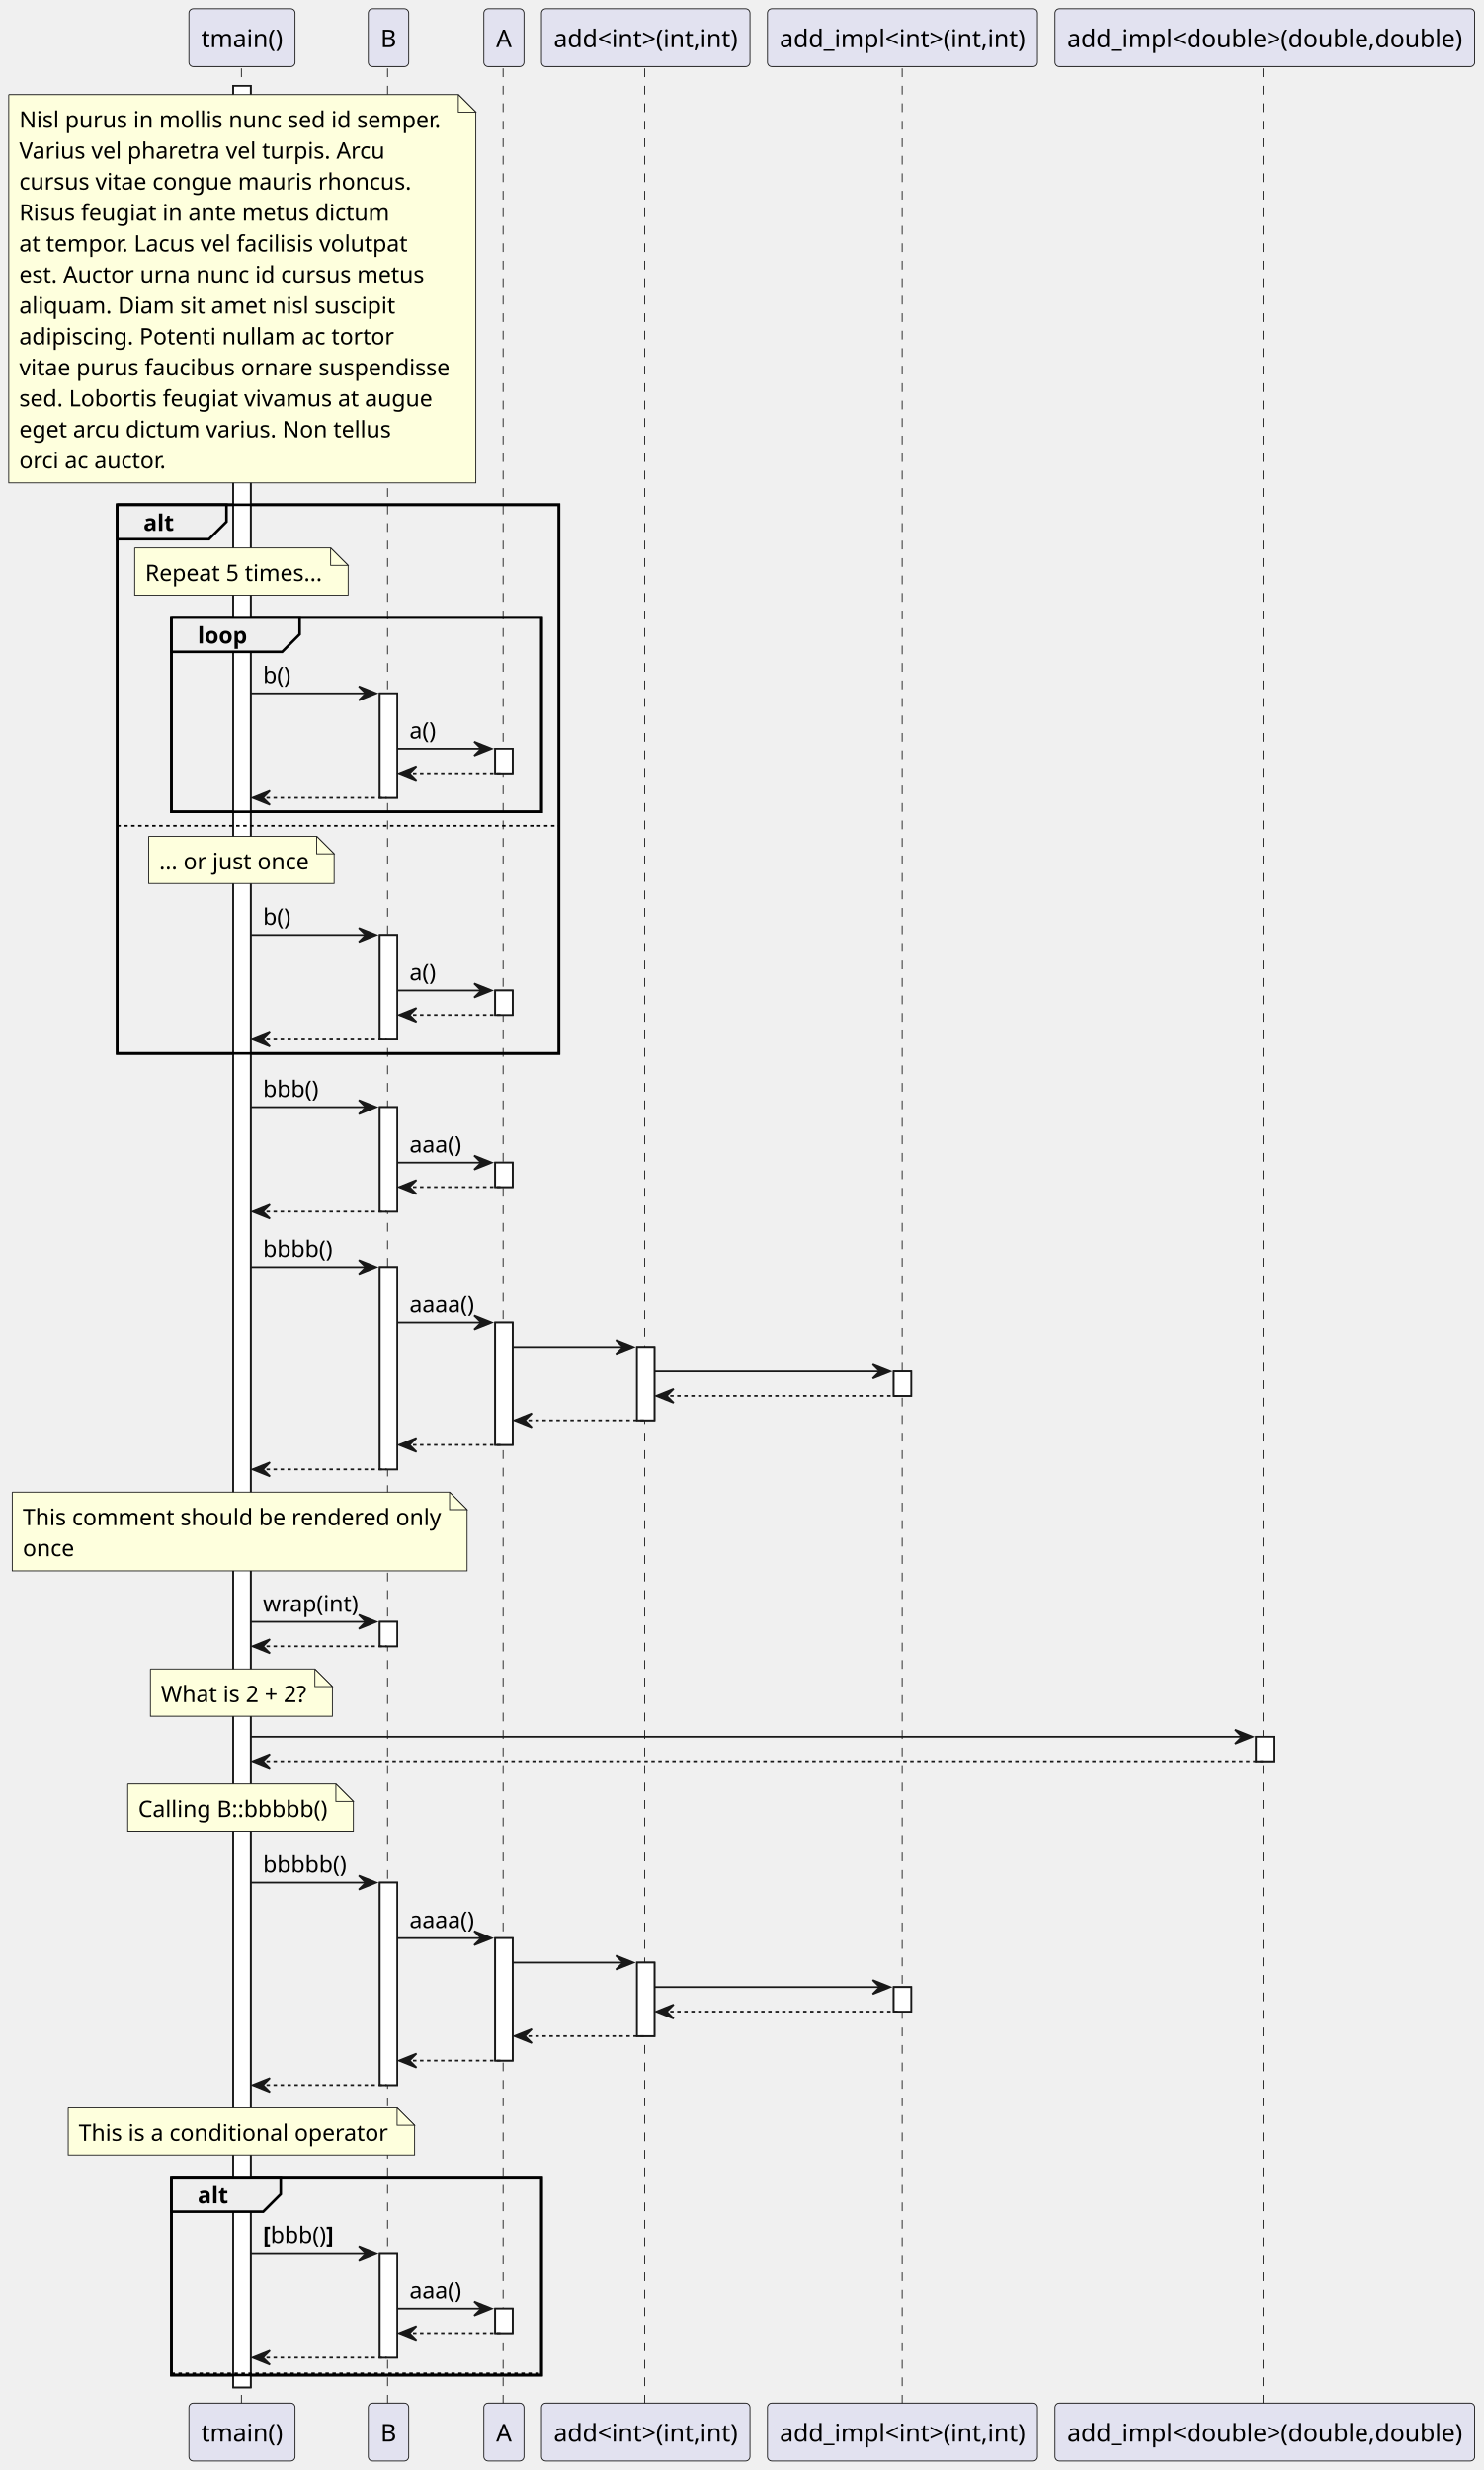
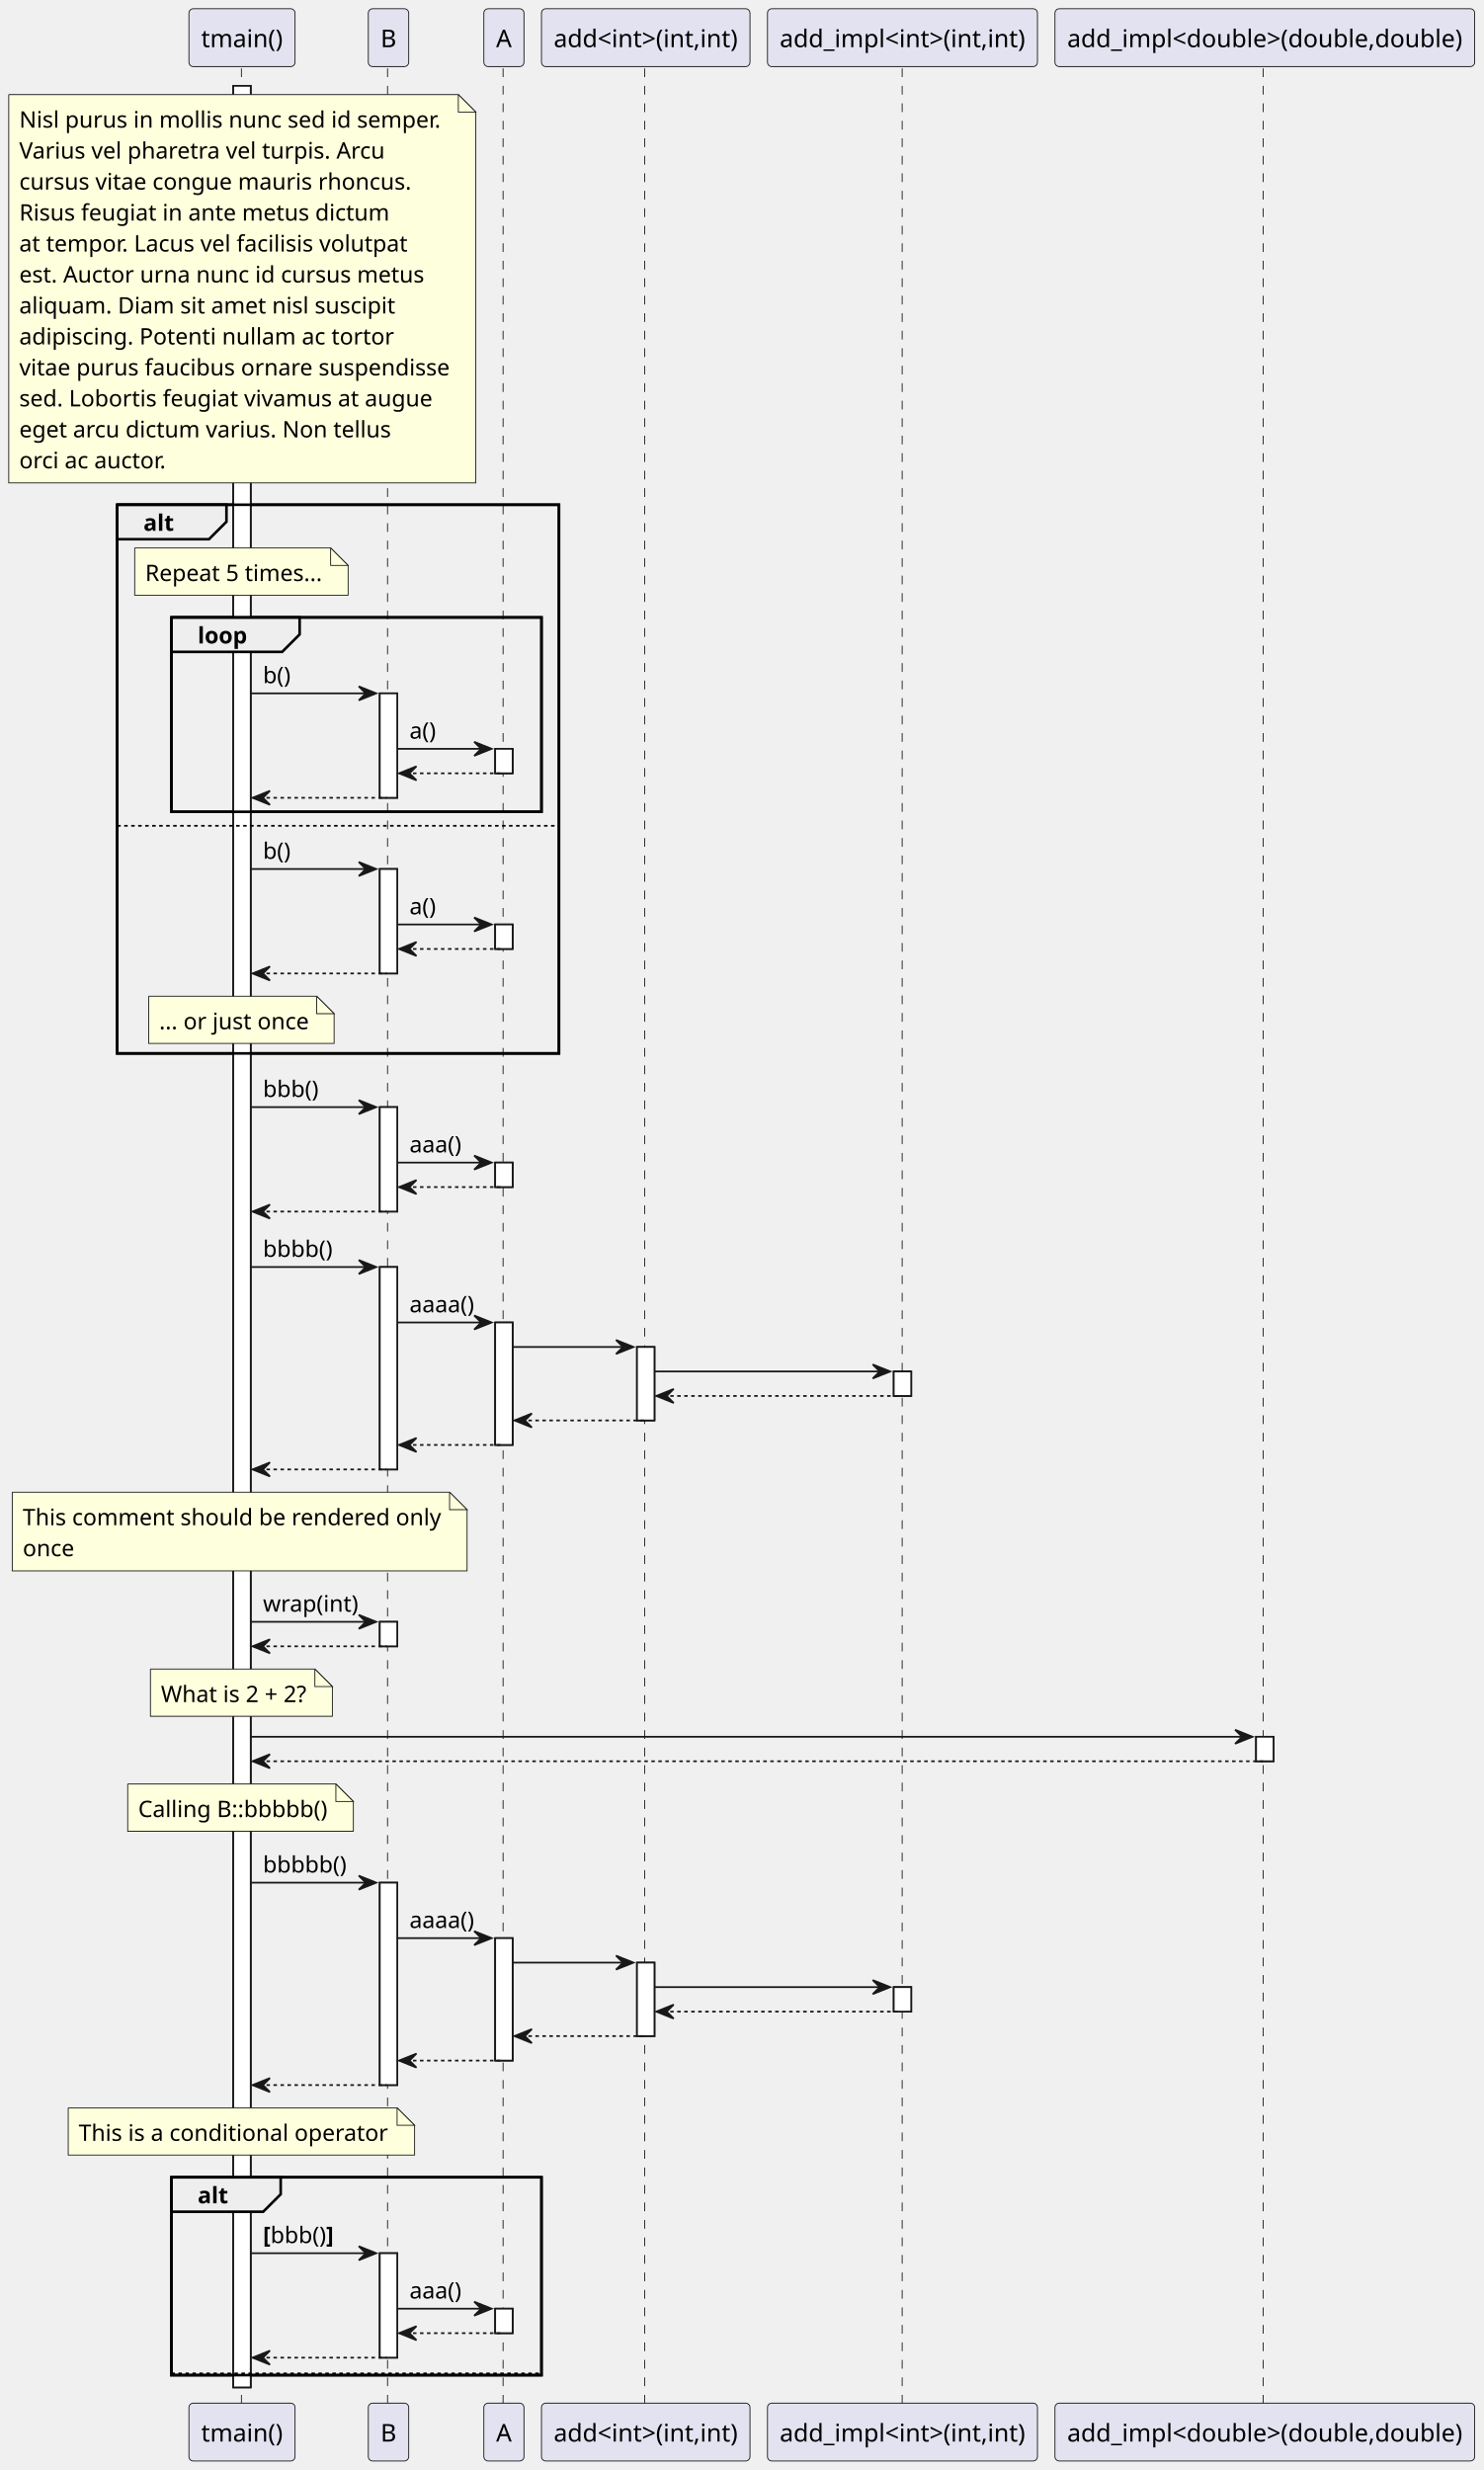
<svg xmlns="http://www.w3.org/2000/svg" contentStyleType="text/css" data-diagram-type="SEQUENCE" height="1412px" preserveAspectRatio="none" style="width:848px;height:1412px;background:#FFFFFF;" version="1.1" viewBox="0 0 848 1412" width="848px" zoomAndPan="magnify">
  <defs>
    <style type="text/css">a:hover { text-decoration: underline; }</style>
  </defs>
  <g>
    <g>
      <rect fill="#FFFFFF" height="1315.711" style="stroke:#181818;stroke-width:1;" width="10" x="133.331" y="49.068" />
    </g>
    <g>
      <rect fill="#FFFFFF" height="59.706" style="stroke:#181818;stroke-width:1;" width="10" x="217.087" y="396.364" />
    </g>
    <g>
-       <rect fill="#FFFFFF" height="59.706" style="stroke:#181818;stroke-width:1;" width="10" x="217.087" y="534.482" />
+       <rect fill="#FFFFFF" height="59.706" style="stroke:#181818;stroke-width:1;" width="10" x="217.087" y="496.776" />
    </g>
    <g>
      <rect fill="#FFFFFF" height="59.706" style="stroke:#181818;stroke-width:1;" width="10" x="217.087" y="632.894" />
    </g>
    <g>
      <rect fill="#FFFFFF" height="115.706" style="stroke:#181818;stroke-width:1;" width="10" x="217.087" y="724.306" />
    </g>
    <g>
      <rect fill="#FFFFFF" height="14" style="stroke:#181818;stroke-width:1;" width="10" x="217.087" y="927.13" />
    </g>
    <g>
      <rect fill="#FFFFFF" height="115.706" style="stroke:#181818;stroke-width:1;" width="10" x="217.087" y="1076.248" />
    </g>
    <g>
      <rect fill="#FFFFFF" height="59.706" style="stroke:#181818;stroke-width:1;" width="10" x="217.087" y="1288.072" />
    </g>
    <g>
      <rect fill="#FFFFFF" height="14" style="stroke:#181818;stroke-width:1;" width="10" x="283.059" y="428.07" />
    </g>
    <g>
-       <rect fill="#FFFFFF" height="14" style="stroke:#181818;stroke-width:1;" width="10" x="283.059" y="566.188" />
+       <rect fill="#FFFFFF" height="14" style="stroke:#181818;stroke-width:1;" width="10" x="283.059" y="528.482" />
    </g>
    <g>
      <rect fill="#FFFFFF" height="14" style="stroke:#181818;stroke-width:1;" width="10" x="283.059" y="664.6" />
    </g>
    <g>
      <rect fill="#FFFFFF" height="70" style="stroke:#181818;stroke-width:1;" width="10" x="283.059" y="756.012" />
    </g>
    <g>
      <rect fill="#FFFFFF" height="70" style="stroke:#181818;stroke-width:1;" width="10" x="283.059" y="1107.954" />
    </g>
    <g>
      <rect fill="#FFFFFF" height="14" style="stroke:#181818;stroke-width:1;" width="10" x="283.059" y="1319.778" />
    </g>
    <g>
      <rect fill="#FFFFFF" height="42" style="stroke:#181818;stroke-width:1;" width="10" x="364.13" y="770.012" />
    </g>
    <g>
      <rect fill="#FFFFFF" height="42" style="stroke:#181818;stroke-width:1;" width="10" x="364.13" y="1121.954" />
    </g>
    <g>
      <rect fill="#FFFFFF" height="14" style="stroke:#181818;stroke-width:1;" width="10" x="510.895" y="784.012" />
    </g>
    <g>
      <rect fill="#FFFFFF" height="14" style="stroke:#181818;stroke-width:1;" width="10" x="510.895" y="1135.954" />
    </g>
    <g>
      <rect fill="#FFFFFF" height="14" style="stroke:#181818;stroke-width:1;" width="10" x="718.029" y="992.836" />
    </g>
    <rect fill="transparent" height="313.648" style="stroke:#000000;stroke-width:1.5;" width="252.532" x="67" y="288.54" />
    <rect fill="transparent" height="111.118" style="stroke:#000000;stroke-width:1.5;" width="211.532" x="98" y="352.952" />
    <rect fill="transparent" height="113.118" style="stroke:#000000;stroke-width:1.5;" width="211.532" x="98" y="1244.66" />
    <g>
      <rect fill="transparent" height="1335.711" width="8" x="134.331" y="39.068" />
      <line style="stroke:#181818;stroke-width:0.5;stroke-dasharray:5.0,5.0;" x1="138" x2="138" y1="39.068" y2="1374.778" />
    </g>
    <g>
      <rect fill="transparent" height="1335.711" width="8" x="218.087" y="39.068" />
      <line style="stroke:#181818;stroke-width:0.5;stroke-dasharray:5.0,5.0;" x1="221.537" x2="221.537" y1="39.068" y2="1374.778" />
    </g>
    <g>
      <rect fill="transparent" height="1335.711" width="8" x="284.059" y="39.068" />
      <line style="stroke:#181818;stroke-width:0.5;stroke-dasharray:5.0,5.0;" x1="287.586" x2="287.586" y1="39.068" y2="1374.778" />
    </g>
    <g>
      <rect fill="transparent" height="1335.711" width="8" x="365.13" y="39.068" />
      <line style="stroke:#181818;stroke-width:0.5;stroke-dasharray:5.0,5.0;" x1="368.532" x2="368.532" y1="39.068" y2="1374.778" />
    </g>
    <g>
      <rect fill="transparent" height="1335.711" width="8" x="511.895" y="39.068" />
      <line style="stroke:#181818;stroke-width:0.5;stroke-dasharray:5.0,5.0;" x1="515.728" x2="515.728" y1="39.068" y2="1374.778" />
    </g>
    <g>
      <rect fill="transparent" height="1335.711" width="8" x="719.029" y="39.068" />
      <line style="stroke:#181818;stroke-width:0.5;stroke-dasharray:5.0,5.0;" x1="722.063" x2="722.063" y1="39.068" y2="1374.778" />
    </g>
    <rect fill="#E2E2F0" height="33.068" rx="2.5" ry="2.5" style="stroke:#181818;stroke-width:0.5;" width="60.662" x="108" y="5" />
    <text fill="#000000" font-family="sans-serif" font-size="14" lengthAdjust="spacing" textLength="46.662" x="115" y="26.966">tmain()</text>
    <rect fill="#E2E2F0" height="33.068" rx="2.5" ry="2.5" style="stroke:#181818;stroke-width:0.5;" width="60.662" x="108" y="1373.778" />
    <text fill="#000000" font-family="sans-serif" font-size="14" lengthAdjust="spacing" textLength="46.662" x="115" y="1395.744">tmain()</text>
    <rect fill="#E2E2F0" height="33.068" rx="2.5" ry="2.5" style="stroke:#181818;stroke-width:0.5;" width="23.1" x="210.537" y="5" />
    <text fill="#000000" font-family="sans-serif" font-size="14" lengthAdjust="spacing" textLength="9.1" x="217.537" y="26.966">B</text>
    <rect fill="#E2E2F0" height="33.068" rx="2.5" ry="2.5" style="stroke:#181818;stroke-width:0.5;" width="23.1" x="210.537" y="1373.778" />
    <text fill="#000000" font-family="sans-serif" font-size="14" lengthAdjust="spacing" textLength="9.1" x="217.537" y="1395.744">B</text>
    <rect fill="#E2E2F0" height="33.068" rx="2.5" ry="2.5" style="stroke:#181818;stroke-width:0.5;" width="22.946" x="276.586" y="5" />
    <text fill="#000000" font-family="sans-serif" font-size="14" lengthAdjust="spacing" textLength="8.946" x="283.586" y="26.966">A</text>
    <rect fill="#E2E2F0" height="33.068" rx="2.5" ry="2.5" style="stroke:#181818;stroke-width:0.5;" width="22.946" x="276.586" y="1373.778" />
    <text fill="#000000" font-family="sans-serif" font-size="14" lengthAdjust="spacing" textLength="8.946" x="283.586" y="1395.744">A</text>
    <rect fill="#E2E2F0" height="33.068" rx="2.5" ry="2.5" style="stroke:#181818;stroke-width:0.5;" width="119.196" x="309.532" y="5" />
    <text fill="#000000" font-family="sans-serif" font-size="14" lengthAdjust="spacing" textLength="105.196" x="316.532" y="26.966">add&lt;int&gt;(int,int)</text>
    <rect fill="#E2E2F0" height="33.068" rx="2.5" ry="2.5" style="stroke:#181818;stroke-width:0.5;" width="119.196" x="309.532" y="1373.778" />
    <text fill="#000000" font-family="sans-serif" font-size="14" lengthAdjust="spacing" textLength="105.196" x="316.532" y="1395.744">add&lt;int&gt;(int,int)</text>
    <rect fill="#E2E2F0" height="33.068" rx="2.5" ry="2.5" style="stroke:#181818;stroke-width:0.5;" width="154.335" x="438.728" y="5" />
    <text fill="#000000" font-family="sans-serif" font-size="14" lengthAdjust="spacing" textLength="140.335" x="445.728" y="26.966">add_impl&lt;int&gt;(int,int)</text>
    <rect fill="#E2E2F0" height="33.068" rx="2.5" ry="2.5" style="stroke:#181818;stroke-width:0.5;" width="154.335" x="438.728" y="1373.778" />
    <text fill="#000000" font-family="sans-serif" font-size="14" lengthAdjust="spacing" textLength="140.335" x="445.728" y="1395.744">add_impl&lt;int&gt;(int,int)</text>
    <rect fill="#E2E2F0" height="33.068" rx="2.5" ry="2.5" style="stroke:#181818;stroke-width:0.5;" width="239.931" x="603.063" y="5" />
    <text fill="#000000" font-family="sans-serif" font-size="14" lengthAdjust="spacing" textLength="225.931" x="610.063" y="26.966">add_impl&lt;double&gt;(double,double)</text>
    <rect fill="#E2E2F0" height="33.068" rx="2.5" ry="2.5" style="stroke:#181818;stroke-width:0.5;" width="239.931" x="603.063" y="1373.778" />
    <text fill="#000000" font-family="sans-serif" font-size="14" lengthAdjust="spacing" textLength="225.931" x="610.063" y="1395.744">add_impl&lt;double&gt;(double,double)</text>
    <g>
      <rect fill="#FFFFFF" height="1315.711" style="stroke:#181818;stroke-width:1;" width="10" x="133.331" y="49.068" />
    </g>
    <g>
      <rect fill="#FFFFFF" height="59.706" style="stroke:#181818;stroke-width:1;" width="10" x="217.087" y="396.364" />
    </g>
    <g>
-       <rect fill="#FFFFFF" height="59.706" style="stroke:#181818;stroke-width:1;" width="10" x="217.087" y="534.482" />
+       <rect fill="#FFFFFF" height="59.706" style="stroke:#181818;stroke-width:1;" width="10" x="217.087" y="496.776" />
    </g>
    <g>
      <rect fill="#FFFFFF" height="59.706" style="stroke:#181818;stroke-width:1;" width="10" x="217.087" y="632.894" />
    </g>
    <g>
      <rect fill="#FFFFFF" height="115.706" style="stroke:#181818;stroke-width:1;" width="10" x="217.087" y="724.306" />
    </g>
    <g>
      <rect fill="#FFFFFF" height="14" style="stroke:#181818;stroke-width:1;" width="10" x="217.087" y="927.13" />
    </g>
    <g>
      <rect fill="#FFFFFF" height="115.706" style="stroke:#181818;stroke-width:1;" width="10" x="217.087" y="1076.248" />
    </g>
    <g>
      <rect fill="#FFFFFF" height="59.706" style="stroke:#181818;stroke-width:1;" width="10" x="217.087" y="1288.072" />
    </g>
    <g>
      <rect fill="#FFFFFF" height="14" style="stroke:#181818;stroke-width:1;" width="10" x="283.059" y="428.07" />
    </g>
    <g>
-       <rect fill="#FFFFFF" height="14" style="stroke:#181818;stroke-width:1;" width="10" x="283.059" y="566.188" />
+       <rect fill="#FFFFFF" height="14" style="stroke:#181818;stroke-width:1;" width="10" x="283.059" y="528.482" />
    </g>
    <g>
      <rect fill="#FFFFFF" height="14" style="stroke:#181818;stroke-width:1;" width="10" x="283.059" y="664.6" />
    </g>
    <g>
      <rect fill="#FFFFFF" height="70" style="stroke:#181818;stroke-width:1;" width="10" x="283.059" y="756.012" />
    </g>
    <g>
      <rect fill="#FFFFFF" height="70" style="stroke:#181818;stroke-width:1;" width="10" x="283.059" y="1107.954" />
    </g>
    <g>
      <rect fill="#FFFFFF" height="14" style="stroke:#181818;stroke-width:1;" width="10" x="283.059" y="1319.778" />
    </g>
    <g>
      <rect fill="#FFFFFF" height="42" style="stroke:#181818;stroke-width:1;" width="10" x="364.13" y="770.012" />
    </g>
    <g>
      <rect fill="#FFFFFF" height="42" style="stroke:#181818;stroke-width:1;" width="10" x="364.13" y="1121.954" />
    </g>
    <g>
      <rect fill="#FFFFFF" height="14" style="stroke:#181818;stroke-width:1;" width="10" x="510.895" y="784.012" />
    </g>
    <g>
      <rect fill="#FFFFFF" height="14" style="stroke:#181818;stroke-width:1;" width="10" x="510.895" y="1135.954" />
    </g>
    <g>
      <rect fill="#FFFFFF" height="14" style="stroke:#181818;stroke-width:1;" width="10" x="718.029" y="992.836" />
    </g>
    <path d="M5,54.068 L5,276.068 L272,276.068 L272,64.068 L262,54.068 L5,54.068 " fill="#FEFFDD" style="stroke:#181818;stroke-width:0.5;" />
    <path d="M262,54.068 L262,64.068 L272,64.068 L262,54.068 " fill="#FEFFDD" style="stroke:#181818;stroke-width:0.5;" />
    <text fill="#000000" font-family="sans-serif" font-size="13" lengthAdjust="spacing" textLength="242.97" x="11" y="72.965">Nisl purus in mollis nunc sed id semper.</text>
    <text fill="#000000" font-family="sans-serif" font-size="13" lengthAdjust="spacing" textLength="210.041" x="11" y="90.671">Varius vel pharetra vel turpis. Arcu</text>
    <text fill="#000000" font-family="sans-serif" font-size="13" lengthAdjust="spacing" textLength="224.146" x="11" y="108.377">cursus vitae congue mauris rhoncus.</text>
    <text fill="#000000" font-family="sans-serif" font-size="13" lengthAdjust="spacing" textLength="211.653" x="11" y="126.083">Risus feugiat in ante metus dictum</text>
    <text fill="#000000" font-family="sans-serif" font-size="13" lengthAdjust="spacing" textLength="224.081" x="11" y="143.789">at tempor. Lacus vel facilisis volutpat</text>
    <text fill="#000000" font-family="sans-serif" font-size="13" lengthAdjust="spacing" textLength="231.517" x="11" y="161.495">est. Auctor urna nunc id cursus metus</text>
    <text fill="#000000" font-family="sans-serif" font-size="13" lengthAdjust="spacing" textLength="214.994" x="11" y="179.201">aliquam. Diam sit amet nisl suscipit</text>
    <text fill="#000000" font-family="sans-serif" font-size="13" lengthAdjust="spacing" textLength="214.292" x="11" y="196.907">adipiscing. Potenti nullam ac tortor</text>
    <text fill="#000000" font-family="sans-serif" font-size="13" lengthAdjust="spacing" textLength="246.35" x="11" y="214.613">vitae purus faucibus ornare suspendisse</text>
    <text fill="#000000" font-family="sans-serif" font-size="13" lengthAdjust="spacing" textLength="236.236" x="11" y="232.319">sed. Lobortis feugiat vivamus at augue</text>
    <text fill="#000000" font-family="sans-serif" font-size="13" lengthAdjust="spacing" textLength="212.797" x="11" y="250.025">eget arcu dictum varius. Non tellus</text>
    <text fill="#000000" font-family="sans-serif" font-size="13" lengthAdjust="spacing" textLength="86.099" x="11" y="267.731">orci ac auctor.</text>
    <path d="M67,288.54 L129.459,288.54 L129.459,298.246 L119.459,308.246 L67,308.246 L67,288.54 " fill="#EEEEEE" style="stroke:#000000;stroke-width:1.5;" />
    <rect fill="transparent" height="313.648" style="stroke:#000000;stroke-width:1.5;" width="252.532" x="67" y="288.54" />
    <text fill="#000000" font-family="sans-serif" font-size="13" font-weight="bold" lengthAdjust="spacing" textLength="17.459" x="82" y="303.437">alt</text>
    <path d="M77,313.246 L77,340.246 L199,340.246 L199,323.246 L189,313.246 L77,313.246 " fill="#FEFFDD" style="stroke:#181818;stroke-width:0.5;" />
    <path d="M189,313.246 L189,323.246 L199,323.246 L189,313.246 " fill="#FEFFDD" style="stroke:#181818;stroke-width:0.5;" />
    <text fill="#000000" font-family="sans-serif" font-size="13" lengthAdjust="spacing" textLength="101.14" x="83" y="332.143">Repeat 5 times...</text>
    <path d="M98,352.952 L171.288,352.952 L171.288,362.658 L161.288,372.658 L98,372.658 L98,352.952 " fill="#EEEEEE" style="stroke:#000000;stroke-width:1.5;" />
    <rect fill="transparent" height="111.118" style="stroke:#000000;stroke-width:1.5;" width="211.532" x="98" y="352.952" />
    <text fill="#000000" font-family="sans-serif" font-size="13" font-weight="bold" lengthAdjust="spacing" textLength="28.288" x="113" y="367.849">loop</text>
    <polygon fill="#181818" points="205.087,392.364,215.087,396.364,205.087,400.364,209.087,396.364" style="stroke:#181818;stroke-width:1;" />
    <line style="stroke:#181818;stroke-width:1;" x1="143.331" x2="211.087" y1="396.364" y2="396.364" />
    <text fill="#000000" font-family="sans-serif" font-size="13" lengthAdjust="spacing" textLength="15.795" x="150.331" y="390.555">b()</text>
    <polygon fill="#181818" points="271.059,424.07,281.059,428.07,271.059,432.07,275.059,428.07" style="stroke:#181818;stroke-width:1;" />
    <line style="stroke:#181818;stroke-width:1;" x1="227.087" x2="277.059" y1="428.07" y2="428.07" />
    <text fill="#000000" font-family="sans-serif" font-size="13" lengthAdjust="spacing" textLength="15.093" x="234.087" y="422.261">a()</text>
    <polygon fill="#181818" points="238.087,438.07,228.087,442.07,238.087,446.07,234.087,442.07" style="stroke:#181818;stroke-width:1;" />
    <line style="stroke:#181818;stroke-width:1;stroke-dasharray:2.0,2.0;" x1="232.087" x2="287.059" y1="442.07" y2="442.07" />
    <polygon fill="#181818" points="154.331,452.07,144.331,456.07,154.331,460.07,150.331,456.07" style="stroke:#181818;stroke-width:1;" />
    <line style="stroke:#181818;stroke-width:1;stroke-dasharray:2.0,2.0;" x1="148.331" x2="221.087" y1="456.07" y2="456.07" />
    <line style="stroke:#000000;stroke-width:1;stroke-dasharray:2.0,2.0;" x1="67" x2="319.532" y1="472.07" y2="472.07" />
-     <path d="M85,478.07 L85,505.07 L191,505.07 L191,488.07 L181,478.07 L85,478.07 " fill="#FEFFDD" style="stroke:#181818;stroke-width:0.5;" />
-     <path d="M181,478.07 L181,488.07 L191,488.07 L181,478.07 " fill="#FEFFDD" style="stroke:#181818;stroke-width:0.5;" />
-     <text fill="#000000" font-family="sans-serif" font-size="13" lengthAdjust="spacing" textLength="85.605" x="91" y="496.967">... or just once</text>
-     <polygon fill="#181818" points="205.087,530.482,215.087,534.482,205.087,538.482,209.087,534.482" style="stroke:#181818;stroke-width:1;" />
-     <line style="stroke:#181818;stroke-width:1;" x1="143.331" x2="211.087" y1="534.482" y2="534.482" />
-     <text fill="#000000" font-family="sans-serif" font-size="13" lengthAdjust="spacing" textLength="15.795" x="150.331" y="528.673">b()</text>
-     <polygon fill="#181818" points="271.059,562.188,281.059,566.188,271.059,570.188,275.059,566.188" style="stroke:#181818;stroke-width:1;" />
-     <line style="stroke:#181818;stroke-width:1;" x1="227.087" x2="277.059" y1="566.188" y2="566.188" />
-     <text fill="#000000" font-family="sans-serif" font-size="13" lengthAdjust="spacing" textLength="15.093" x="234.087" y="560.379">a()</text>
-     <polygon fill="#181818" points="238.087,576.188,228.087,580.188,238.087,584.188,234.087,580.188" style="stroke:#181818;stroke-width:1;" />
-     <line style="stroke:#181818;stroke-width:1;stroke-dasharray:2.0,2.0;" x1="232.087" x2="287.059" y1="580.188" y2="580.188" />
-     <polygon fill="#181818" points="154.331,590.188,144.331,594.188,154.331,598.188,150.331,594.188" style="stroke:#181818;stroke-width:1;" />
-     <line style="stroke:#181818;stroke-width:1;stroke-dasharray:2.0,2.0;" x1="148.331" x2="221.087" y1="594.188" y2="594.188" />
+     <polygon fill="#181818" points="205.087,492.776,215.087,496.776,205.087,500.776,209.087,496.776" style="stroke:#181818;stroke-width:1;" />
+     <line style="stroke:#181818;stroke-width:1;" x1="143.331" x2="211.087" y1="496.776" y2="496.776" />
+     <text fill="#000000" font-family="sans-serif" font-size="13" lengthAdjust="spacing" textLength="15.795" x="150.331" y="490.967">b()</text>
+     <polygon fill="#181818" points="271.059,524.482,281.059,528.482,271.059,532.482,275.059,528.482" style="stroke:#181818;stroke-width:1;" />
+     <line style="stroke:#181818;stroke-width:1;" x1="227.087" x2="277.059" y1="528.482" y2="528.482" />
+     <text fill="#000000" font-family="sans-serif" font-size="13" lengthAdjust="spacing" textLength="15.093" x="234.087" y="522.673">a()</text>
+     <polygon fill="#181818" points="238.087,538.482,228.087,542.482,238.087,546.482,234.087,542.482" style="stroke:#181818;stroke-width:1;" />
+     <line style="stroke:#181818;stroke-width:1;stroke-dasharray:2.0,2.0;" x1="232.087" x2="287.059" y1="542.482" y2="542.482" />
+     <polygon fill="#181818" points="154.331,552.482,144.331,556.482,154.331,560.482,150.331,556.482" style="stroke:#181818;stroke-width:1;" />
+     <line style="stroke:#181818;stroke-width:1;stroke-dasharray:2.0,2.0;" x1="148.331" x2="221.087" y1="556.482" y2="556.482" />
+     <path d="M85,569.482 L85,596.482 L191,596.482 L191,579.482 L181,569.482 L85,569.482 " fill="#FEFFDD" style="stroke:#181818;stroke-width:0.5;" />
+     <path d="M181,569.482 L181,579.482 L191,579.482 L181,569.482 " fill="#FEFFDD" style="stroke:#181818;stroke-width:0.5;" />
+     <text fill="#000000" font-family="sans-serif" font-size="13" lengthAdjust="spacing" textLength="85.605" x="91" y="588.379">... or just once</text>
    <polygon fill="#181818" points="205.087,628.894,215.087,632.894,205.087,636.894,209.087,632.894" style="stroke:#181818;stroke-width:1;" />
    <line style="stroke:#181818;stroke-width:1;" x1="143.331" x2="211.087" y1="632.894" y2="632.894" />
    <text fill="#000000" font-family="sans-serif" font-size="13" lengthAdjust="spacing" textLength="31.785" x="150.331" y="627.085">bbb()</text>
    <polygon fill="#181818" points="271.059,660.6,281.059,664.6,271.059,668.6,275.059,664.6" style="stroke:#181818;stroke-width:1;" />
    <line style="stroke:#181818;stroke-width:1;" x1="227.087" x2="277.059" y1="664.6" y2="664.6" />
    <text fill="#000000" font-family="sans-serif" font-size="13" lengthAdjust="spacing" textLength="29.679" x="234.087" y="658.791">aaa()</text>
    <polygon fill="#181818" points="238.087,674.6,228.087,678.6,238.087,682.6,234.087,678.6" style="stroke:#181818;stroke-width:1;" />
    <line style="stroke:#181818;stroke-width:1;stroke-dasharray:2.0,2.0;" x1="232.087" x2="287.059" y1="678.6" y2="678.6" />
    <polygon fill="#181818" points="154.331,688.6,144.331,692.6,154.331,696.6,150.331,692.6" style="stroke:#181818;stroke-width:1;" />
    <line style="stroke:#181818;stroke-width:1;stroke-dasharray:2.0,2.0;" x1="148.331" x2="221.087" y1="692.6" y2="692.6" />
    <polygon fill="#181818" points="205.087,720.306,215.087,724.306,205.087,728.306,209.087,724.306" style="stroke:#181818;stroke-width:1;" />
    <line style="stroke:#181818;stroke-width:1;" x1="143.331" x2="211.087" y1="724.306" y2="724.306" />
    <text fill="#000000" font-family="sans-serif" font-size="13" lengthAdjust="spacing" textLength="39.78" x="150.331" y="718.497">bbbb()</text>
    <polygon fill="#181818" points="271.059,752.012,281.059,756.012,271.059,760.012,275.059,756.012" style="stroke:#181818;stroke-width:1;" />
    <line style="stroke:#181818;stroke-width:1;" x1="227.087" x2="277.059" y1="756.012" y2="756.012" />
    <text fill="#000000" font-family="sans-serif" font-size="13" lengthAdjust="spacing" textLength="36.972" x="234.087" y="750.203">aaaa()</text>
    <polygon fill="#181818" points="352.13,766.012,362.13,770.012,352.13,774.012,356.13,770.012" style="stroke:#181818;stroke-width:1;" />
    <line style="stroke:#181818;stroke-width:1;" x1="293.059" x2="358.13" y1="770.012" y2="770.012" />
    <polygon fill="#181818" points="498.895,780.012,508.895,784.012,498.895,788.012,502.895,784.012" style="stroke:#181818;stroke-width:1;" />
    <line style="stroke:#181818;stroke-width:1;" x1="374.13" x2="504.895" y1="784.012" y2="784.012" />
    <polygon fill="#181818" points="385.13,794.012,375.13,798.012,385.13,802.012,381.13,798.012" style="stroke:#181818;stroke-width:1;" />
    <line style="stroke:#181818;stroke-width:1;stroke-dasharray:2.0,2.0;" x1="379.13" x2="514.895" y1="798.012" y2="798.012" />
    <polygon fill="#181818" points="304.059,808.012,294.059,812.012,304.059,816.012,300.059,812.012" style="stroke:#181818;stroke-width:1;" />
    <line style="stroke:#181818;stroke-width:1;stroke-dasharray:2.0,2.0;" x1="298.059" x2="368.13" y1="812.012" y2="812.012" />
    <polygon fill="#181818" points="238.087,822.012,228.087,826.012,238.087,830.012,234.087,826.012" style="stroke:#181818;stroke-width:1;" />
    <line style="stroke:#181818;stroke-width:1;stroke-dasharray:2.0,2.0;" x1="232.087" x2="287.059" y1="826.012" y2="826.012" />
    <polygon fill="#181818" points="154.331,836.012,144.331,840.012,154.331,844.012,150.331,840.012" style="stroke:#181818;stroke-width:1;" />
    <line style="stroke:#181818;stroke-width:1;stroke-dasharray:2.0,2.0;" x1="148.331" x2="221.087" y1="840.012" y2="840.012" />
    <path d="M7,853.012 L7,898.012 L267,898.012 L267,863.012 L257,853.012 L7,853.012 " fill="#FEFFDD" style="stroke:#181818;stroke-width:0.5;" />
    <path d="M257,853.012 L257,863.012 L267,863.012 L257,853.012 " fill="#FEFFDD" style="stroke:#181818;stroke-width:0.5;" />
    <text fill="#000000" font-family="sans-serif" font-size="13" lengthAdjust="spacing" textLength="239.694" x="13" y="871.909">This comment should be rendered only</text>
    <text fill="#000000" font-family="sans-serif" font-size="13" lengthAdjust="spacing" textLength="29.471" x="13" y="889.615">once</text>
    <polygon fill="#181818" points="205.087,923.13,215.087,927.13,205.087,931.13,209.087,927.13" style="stroke:#181818;stroke-width:1;" />
    <line style="stroke:#181818;stroke-width:1;" x1="143.331" x2="211.087" y1="927.13" y2="927.13" />
    <text fill="#000000" font-family="sans-serif" font-size="13" lengthAdjust="spacing" textLength="54.756" x="150.331" y="921.321">wrap(int)</text>
    <polygon fill="#181818" points="154.331,937.13,144.331,941.13,154.331,945.13,150.331,941.13" style="stroke:#181818;stroke-width:1;" />
    <line style="stroke:#181818;stroke-width:1;stroke-dasharray:2.0,2.0;" x1="148.331" x2="221.087" y1="941.13" y2="941.13" />
    <path d="M86,954.13 L86,981.13 L190,981.13 L190,964.13 L180,954.13 L86,954.13 " fill="#FEFFDD" style="stroke:#181818;stroke-width:0.5;" />
    <path d="M180,954.13 L180,964.13 L190,964.13 L180,954.13 " fill="#FEFFDD" style="stroke:#181818;stroke-width:0.5;" />
    <text fill="#000000" font-family="sans-serif" font-size="13" lengthAdjust="spacing" textLength="83.161" x="92" y="973.027">What is 2 + 2?</text>
    <polygon fill="#181818" points="706.029,988.836,716.029,992.836,706.029,996.836,710.029,992.836" style="stroke:#181818;stroke-width:1;" />
    <line style="stroke:#181818;stroke-width:1;" x1="143.331" x2="712.029" y1="992.836" y2="992.836" />
    <polygon fill="#181818" points="154.331,1002.836,144.331,1006.836,154.331,1010.836,150.331,1006.836" style="stroke:#181818;stroke-width:1;" />
    <line style="stroke:#181818;stroke-width:1;stroke-dasharray:2.0,2.0;" x1="148.331" x2="722.029" y1="1006.836" y2="1006.836" />
    <path d="M73,1019.836 L73,1046.836 L202,1046.836 L202,1029.836 L192,1019.836 L73,1019.836 " fill="#FEFFDD" style="stroke:#181818;stroke-width:0.5;" />
    <path d="M192,1019.836 L192,1029.836 L202,1029.836 L192,1019.836 " fill="#FEFFDD" style="stroke:#181818;stroke-width:0.5;" />
    <text fill="#000000" font-family="sans-serif" font-size="13" lengthAdjust="spacing" textLength="108.173" x="79" y="1038.733">Calling B::bbbbb()</text>
    <polygon fill="#181818" points="205.087,1072.248,215.087,1076.248,205.087,1080.248,209.087,1076.248" style="stroke:#181818;stroke-width:1;" />
    <line style="stroke:#181818;stroke-width:1;" x1="143.331" x2="211.087" y1="1076.248" y2="1076.248" />
    <text fill="#000000" font-family="sans-serif" font-size="13" lengthAdjust="spacing" textLength="47.775" x="150.331" y="1070.439">bbbbb()</text>
    <polygon fill="#181818" points="271.059,1103.954,281.059,1107.954,271.059,1111.954,275.059,1107.954" style="stroke:#181818;stroke-width:1;" />
    <line style="stroke:#181818;stroke-width:1;" x1="227.087" x2="277.059" y1="1107.954" y2="1107.954" />
    <text fill="#000000" font-family="sans-serif" font-size="13" lengthAdjust="spacing" textLength="36.972" x="234.087" y="1102.145">aaaa()</text>
    <polygon fill="#181818" points="352.13,1117.954,362.13,1121.954,352.13,1125.954,356.13,1121.954" style="stroke:#181818;stroke-width:1;" />
    <line style="stroke:#181818;stroke-width:1;" x1="293.059" x2="358.13" y1="1121.954" y2="1121.954" />
    <polygon fill="#181818" points="498.895,1131.954,508.895,1135.954,498.895,1139.954,502.895,1135.954" style="stroke:#181818;stroke-width:1;" />
    <line style="stroke:#181818;stroke-width:1;" x1="374.13" x2="504.895" y1="1135.954" y2="1135.954" />
    <polygon fill="#181818" points="385.13,1145.954,375.13,1149.954,385.13,1153.954,381.13,1149.954" style="stroke:#181818;stroke-width:1;" />
    <line style="stroke:#181818;stroke-width:1;stroke-dasharray:2.0,2.0;" x1="379.13" x2="514.895" y1="1149.954" y2="1149.954" />
    <polygon fill="#181818" points="304.059,1159.954,294.059,1163.954,304.059,1167.954,300.059,1163.954" style="stroke:#181818;stroke-width:1;" />
    <line style="stroke:#181818;stroke-width:1;stroke-dasharray:2.0,2.0;" x1="298.059" x2="368.13" y1="1163.954" y2="1163.954" />
    <polygon fill="#181818" points="238.087,1173.954,228.087,1177.954,238.087,1181.954,234.087,1177.954" style="stroke:#181818;stroke-width:1;" />
    <line style="stroke:#181818;stroke-width:1;stroke-dasharray:2.0,2.0;" x1="232.087" x2="287.059" y1="1177.954" y2="1177.954" />
    <polygon fill="#181818" points="154.331,1187.954,144.331,1191.954,154.331,1195.954,150.331,1191.954" style="stroke:#181818;stroke-width:1;" />
    <line style="stroke:#181818;stroke-width:1;stroke-dasharray:2.0,2.0;" x1="148.331" x2="221.087" y1="1191.954" y2="1191.954" />
    <path d="M39,1204.954 L39,1231.954 L237,1231.954 L237,1214.954 L227,1204.954 L39,1204.954 " fill="#FEFFDD" style="stroke:#181818;stroke-width:0.5;" />
    <path d="M227,1204.954 L227,1214.954 L237,1214.954 L227,1204.954 " fill="#FEFFDD" style="stroke:#181818;stroke-width:0.5;" />
    <text fill="#000000" font-family="sans-serif" font-size="13" lengthAdjust="spacing" textLength="177.099" x="45" y="1223.851">This is a conditional operator</text>
    <path d="M98,1244.66 L160.459,1244.66 L160.459,1254.367 L150.459,1264.367 L98,1264.367 L98,1244.66 " fill="#EEEEEE" style="stroke:#000000;stroke-width:1.5;" />
    <rect fill="transparent" height="113.118" style="stroke:#000000;stroke-width:1.5;" width="211.532" x="98" y="1244.66" />
    <text fill="#000000" font-family="sans-serif" font-size="13" font-weight="bold" lengthAdjust="spacing" textLength="17.459" x="113" y="1259.557">alt</text>
    <polygon fill="#181818" points="205.087,1284.072,215.087,1288.072,205.087,1292.072,209.087,1288.072" style="stroke:#181818;stroke-width:1;" />
    <line style="stroke:#181818;stroke-width:1;" x1="143.331" x2="211.087" y1="1288.072" y2="1288.072" />
    <text fill="#000000" font-family="sans-serif" font-size="13" font-weight="bold" lengthAdjust="spacing" textLength="4.303" x="150.331" y="1282.264">[</text>
    <text fill="#000000" font-family="sans-serif" font-size="13" lengthAdjust="spacing" textLength="31.785" x="154.634" y="1282.264">bbb()</text>
    <text fill="#000000" font-family="sans-serif" font-size="13" font-weight="bold" lengthAdjust="spacing" textLength="4.303" x="186.419" y="1282.264">]</text>
    <polygon fill="#181818" points="271.059,1315.778,281.059,1319.778,271.059,1323.778,275.059,1319.778" style="stroke:#181818;stroke-width:1;" />
    <line style="stroke:#181818;stroke-width:1;" x1="227.087" x2="277.059" y1="1319.778" y2="1319.778" />
    <text fill="#000000" font-family="sans-serif" font-size="13" lengthAdjust="spacing" textLength="29.679" x="234.087" y="1313.969">aaa()</text>
    <polygon fill="#181818" points="238.087,1329.778,228.087,1333.778,238.087,1337.778,234.087,1333.778" style="stroke:#181818;stroke-width:1;" />
    <line style="stroke:#181818;stroke-width:1;stroke-dasharray:2.0,2.0;" x1="232.087" x2="287.059" y1="1333.778" y2="1333.778" />
    <polygon fill="#181818" points="154.331,1343.778,144.331,1347.778,154.331,1351.778,150.331,1347.778" style="stroke:#181818;stroke-width:1;" />
    <line style="stroke:#181818;stroke-width:1;stroke-dasharray:2.0,2.0;" x1="148.331" x2="221.087" y1="1347.778" y2="1347.778" />
    <line style="stroke:#000000;stroke-width:1;stroke-dasharray:2.0,2.0;" x1="98" x2="309.532" y1="1356.778" y2="1356.778" />
  </g>
</svg>
